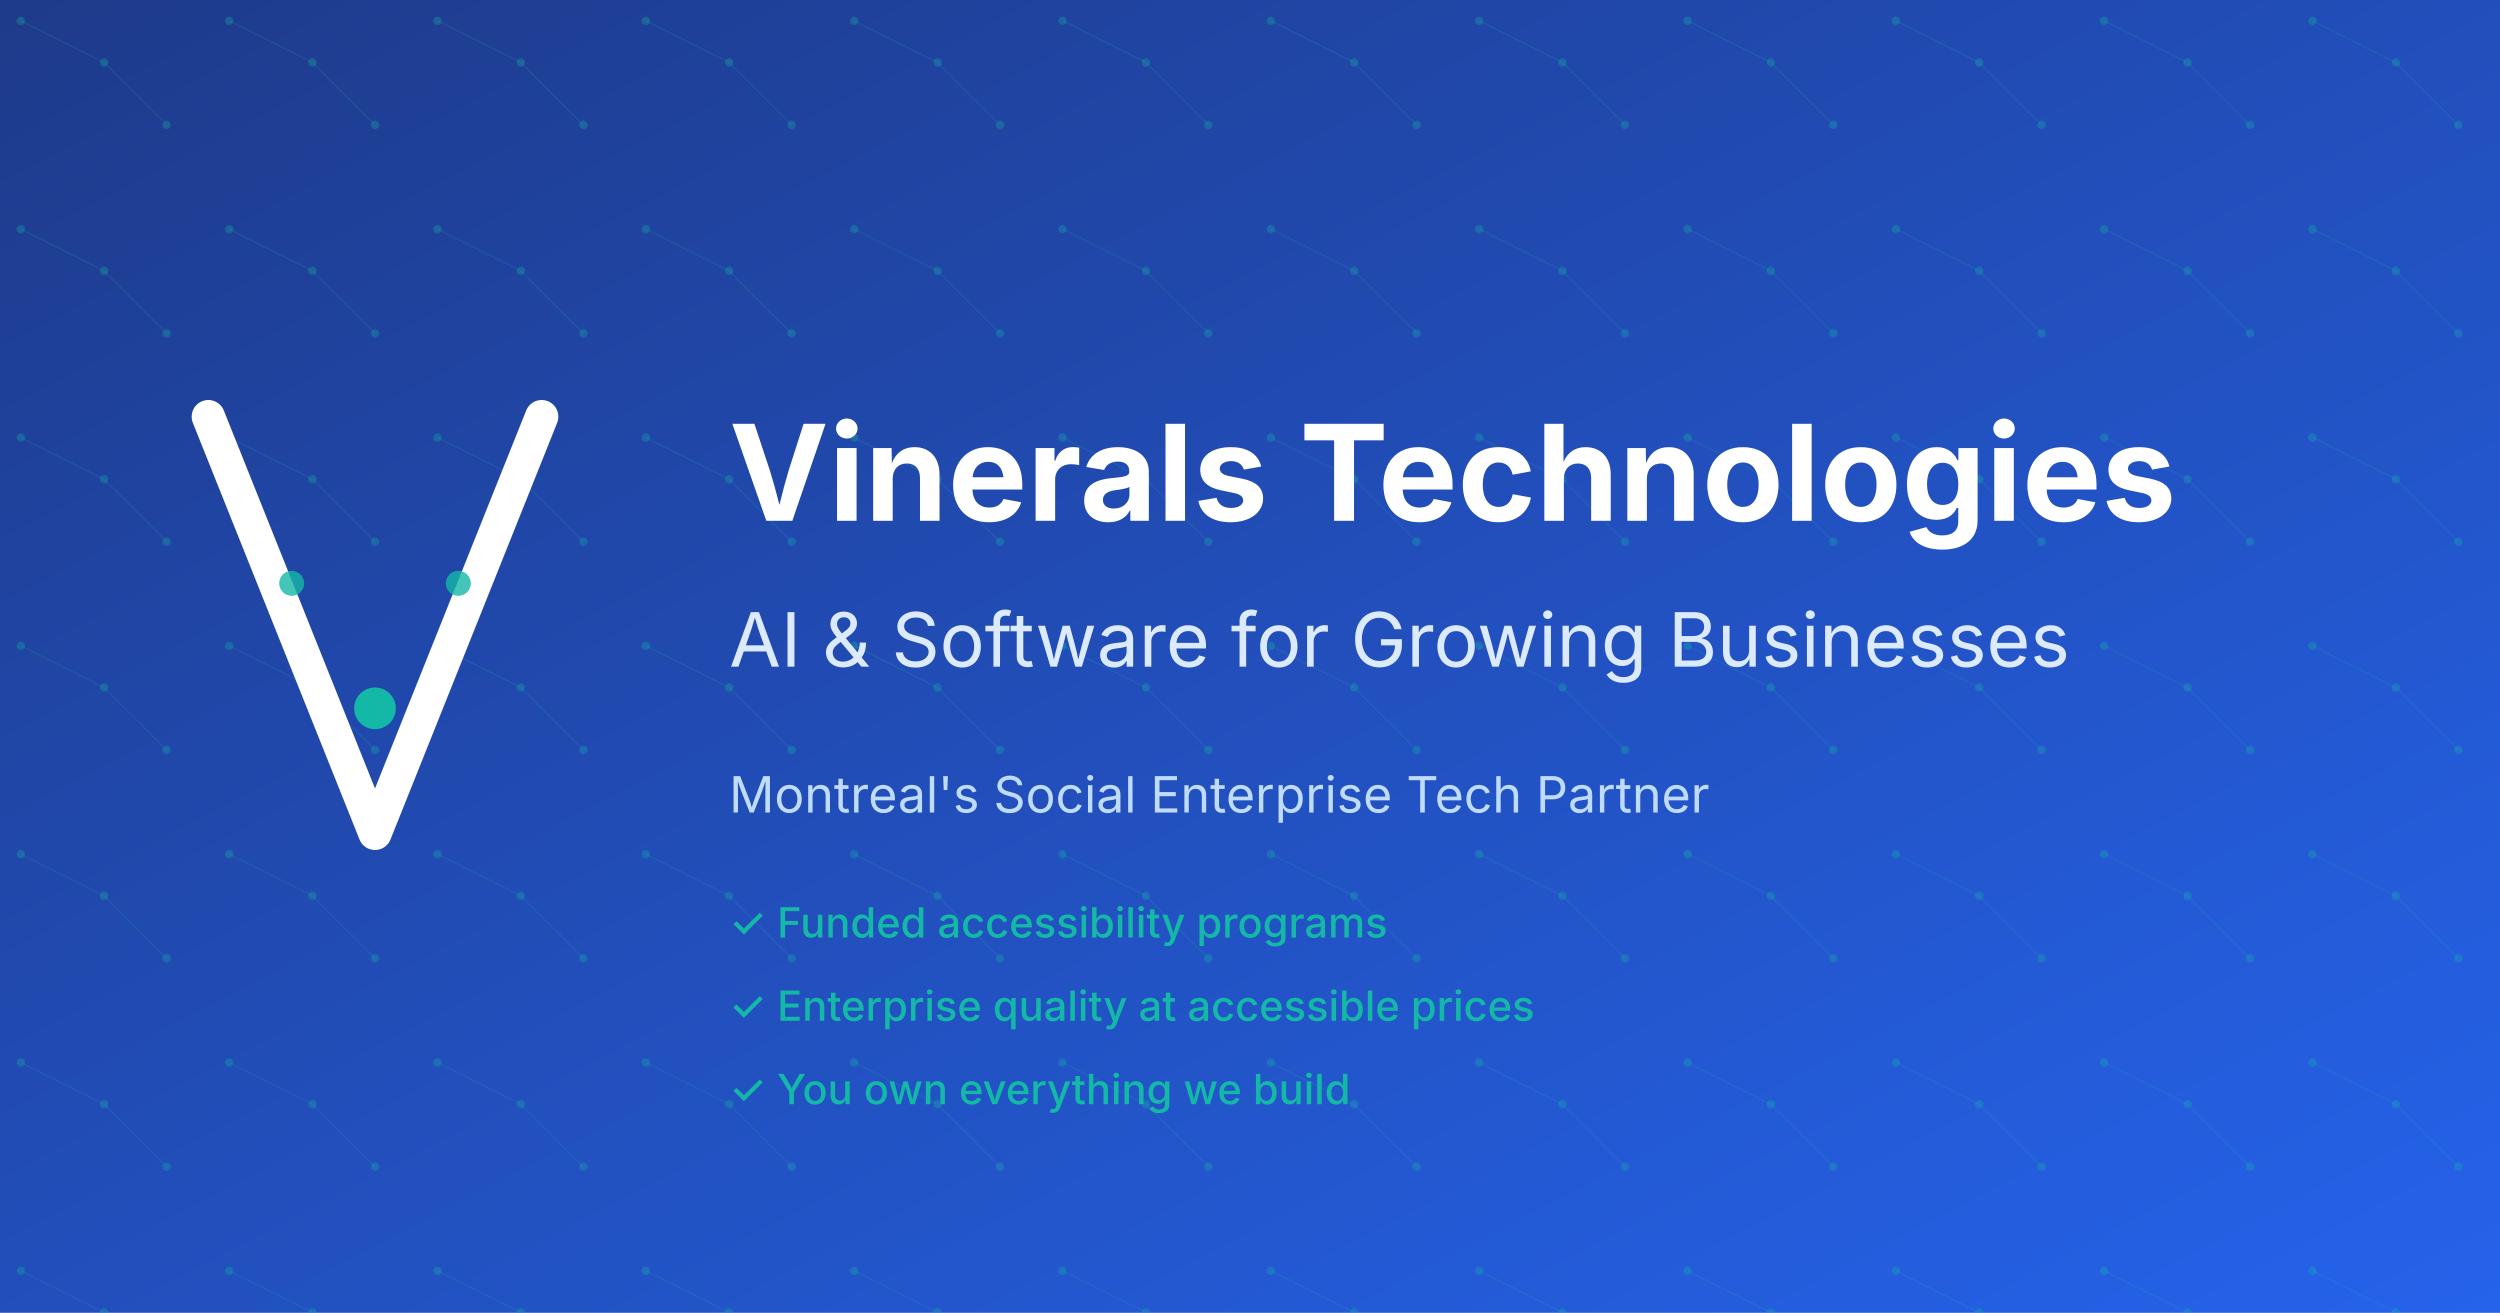
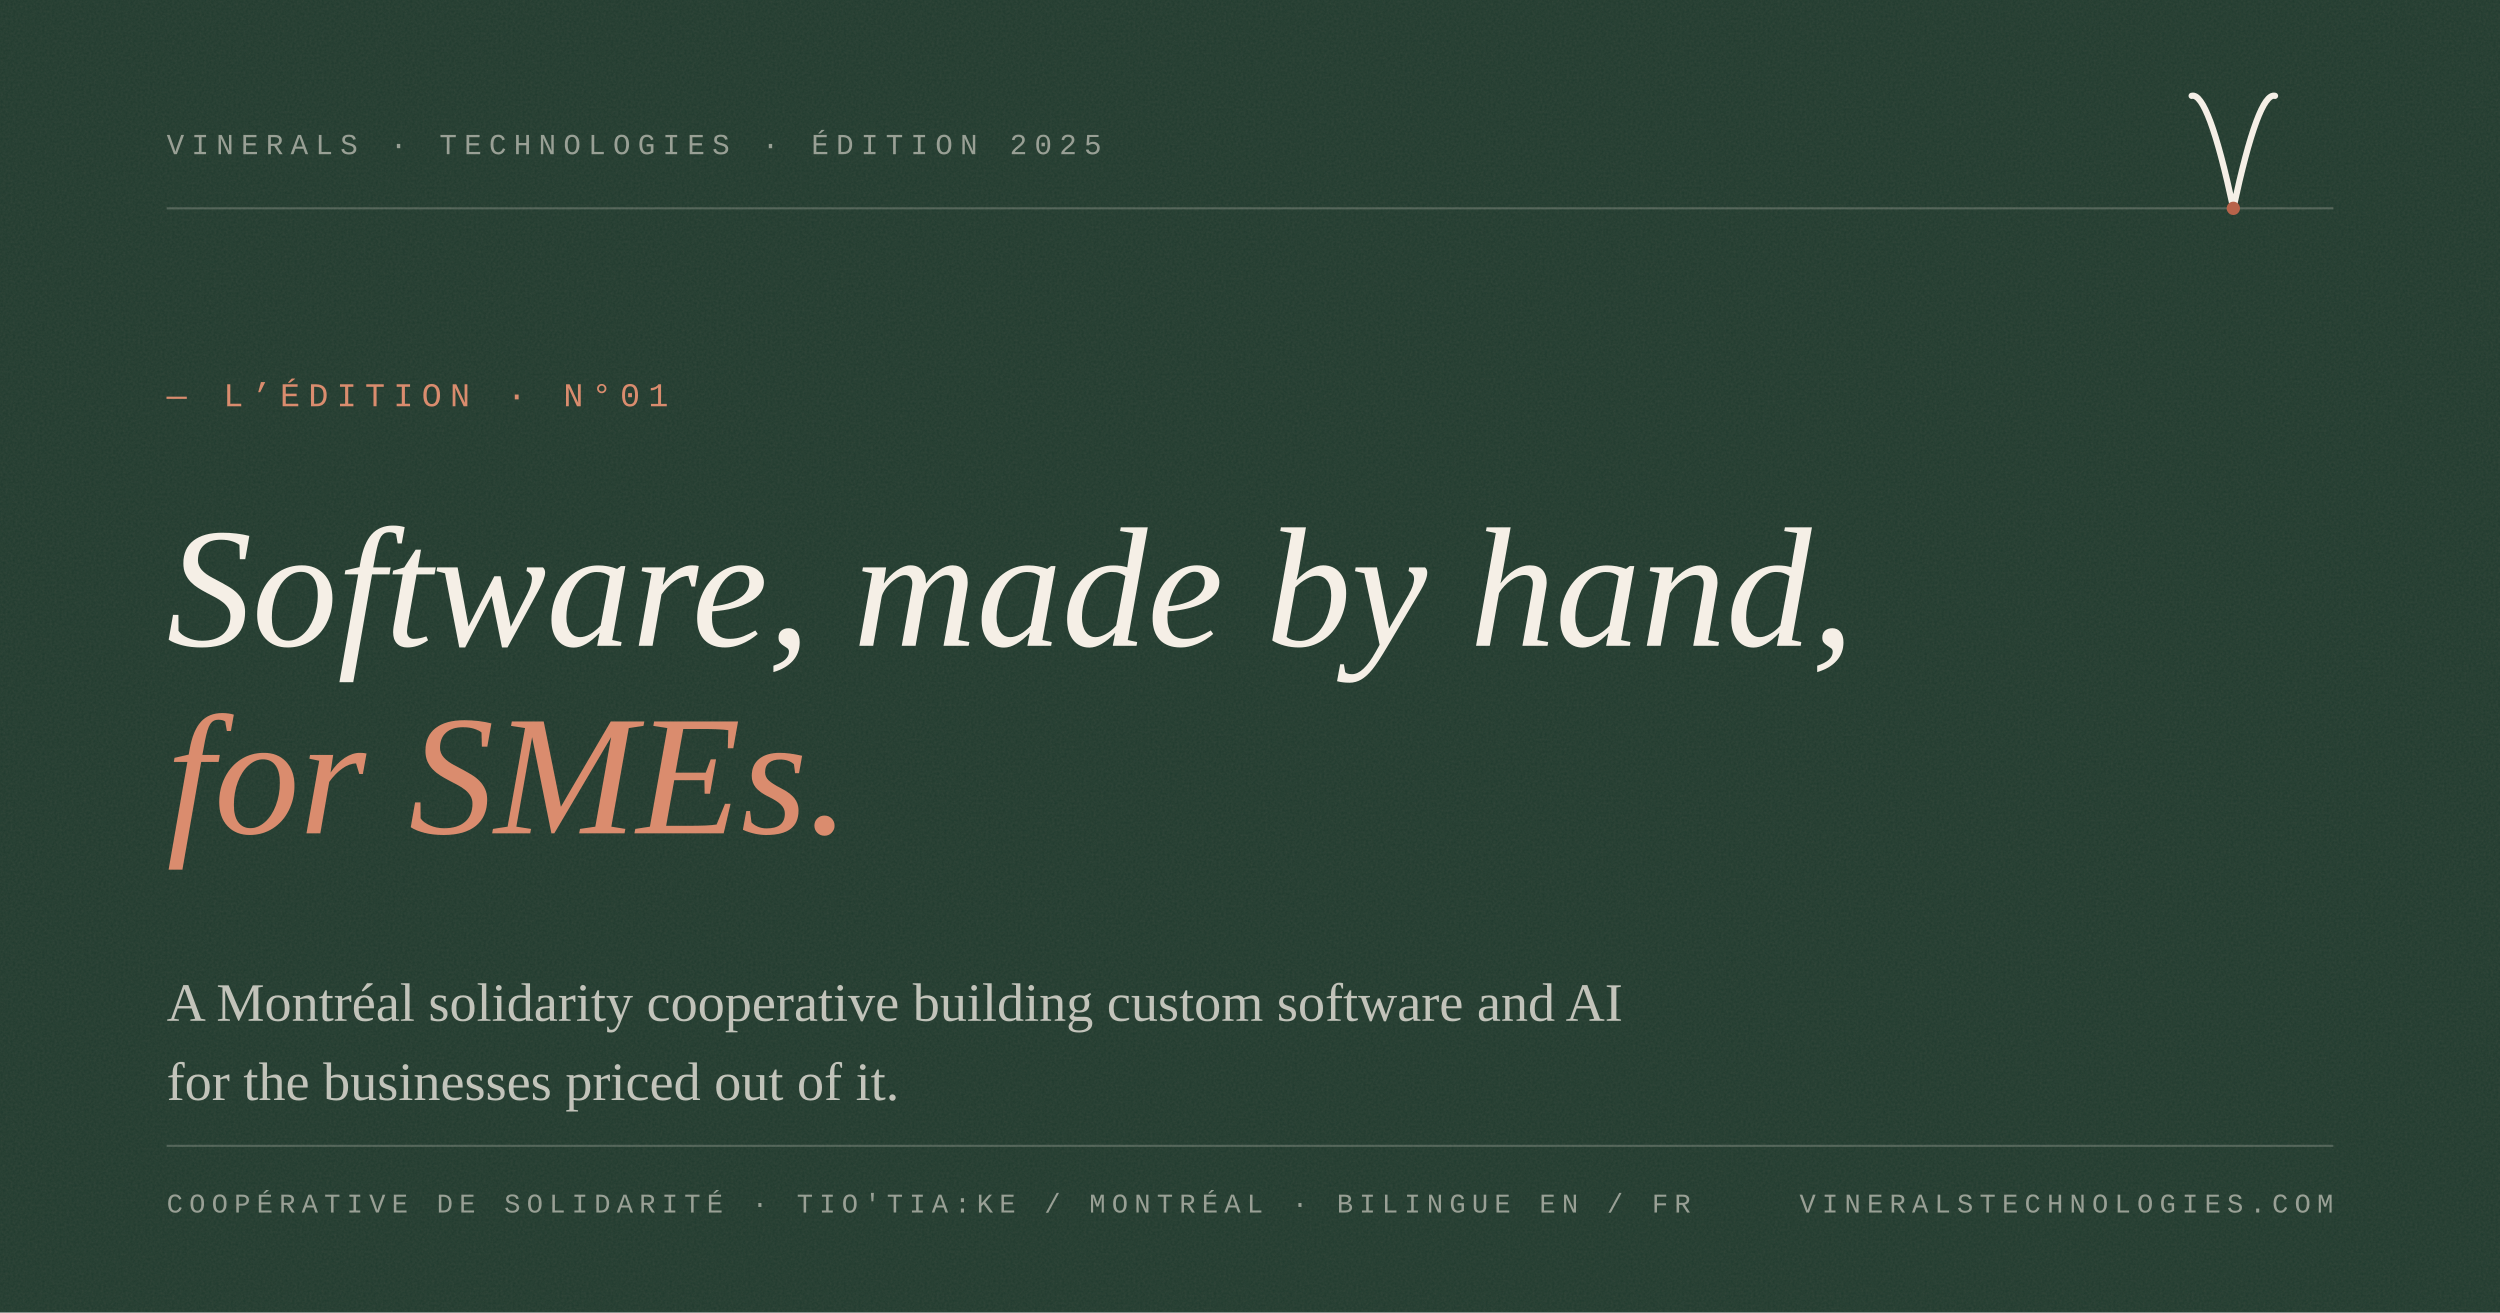
- <svg xmlns="http://www.w3.org/2000/svg" width="1200" height="630" viewBox="0 0 1200 630" fill="none">
-   <rect width="1200" height="630" fill="#1e3a8a" />
+ <svg xmlns="http://www.w3.org/2000/svg" width="1200" height="630" viewBox="0 0 1200 630">
+   <rect width="1200" height="630" fill="#1F3A2E" />
  <defs>
-     <linearGradient id="gradient" x1="0%" y1="0%" x2="100%" y2="100%">
-       <stop offset="0%" style="stop-color:#1e3a8a;stop-opacity:1" />
-       <stop offset="100%" style="stop-color:#2563eb;stop-opacity:1" />
-     </linearGradient>
-     <pattern id="circuit" x="0" y="0" width="100" height="100" patternUnits="userSpaceOnUse">
-       <circle cx="10" cy="10" r="2" fill="#14b8a6" opacity="0.3" />
-       <circle cx="50" cy="30" r="2" fill="#14b8a6" opacity="0.3" />
-       <circle cx="80" cy="60" r="2" fill="#14b8a6" opacity="0.3" />
-       <line x1="10" y1="10" x2="50" y2="30" stroke="#14b8a6" stroke-width="0.5" opacity="0.2" />
-       <line x1="50" y1="30" x2="80" y2="60" stroke="#14b8a6" stroke-width="0.5" opacity="0.2" />
-     </pattern>
+     <filter id="grain" x="0" y="0" width="100%" height="100%">
+       <feTurbulence type="fractalNoise" baseFrequency="0.85" numOctaves="2" stitchTiles="stitch" />
+       <feColorMatrix values="0 0 0 0 0.247 0 0 0 0 0.219 0 0 0 0 0.161 0 0 0 0.35 0" />
+       <feComposite in2="SourceGraphic" operator="in" />
+     </filter>
  </defs>
-   <rect width="1200" height="630" fill="url(#gradient)" />
-   <rect width="1200" height="630" fill="url(#circuit)" />
-   <g transform="translate(100, 200)">
-     <path d="M0 0 L80 200 L160 0" stroke="#ffffff" stroke-width="16" stroke-linecap="round" stroke-linejoin="round" fill="none" />
-     <circle cx="80" cy="140" r="10" fill="#14b8a6" />
-     <circle cx="40" cy="80" r="6" fill="#14b8a6" opacity="0.8" />
-     <circle cx="120" cy="80" r="6" fill="#14b8a6" opacity="0.8" />
+   <rect width="1200" height="630" fill="#1F3A2E" filter="url(#grain)" opacity="0.5" />
+   <text x="80" y="74" font-family="&quot;DM Mono&quot;, &quot;Courier New&quot;, Courier, monospace" font-size="14" letter-spacing="3.5" fill="rgba(245, 239, 230, 0.55)">VINERALS · TECHNOLOGIES · ÉDITION 2025</text>
+   <line x1="80" y1="100" x2="1120" y2="100" stroke="rgba(245, 239, 230, 0.22)" stroke-width="1" />
+   <g transform="translate(1040, 30)">
+     <path d="M12 16 Q 20 14, 32 70 Q 44 14, 52 16" stroke="#F5EFE6" stroke-width="3" stroke-linecap="round" stroke-linejoin="round" fill="none" />
+     <circle cx="32" cy="70" r="3.2" fill="#B8634A" />
  </g>
-   <text x="350" y="250" font-family="system-ui, -apple-system, sans-serif" font-size="64" font-weight="700" fill="#ffffff">
-     Vinerals Technologies
+   <text x="80" y="195" font-family="&quot;DM Mono&quot;, &quot;Courier New&quot;, Courier, monospace" font-size="16" letter-spacing="4" fill="#DA8C6E">— L’ÉDITION · N°01</text>
+   <text x="80" y="310" font-family="&quot;Cormorant Garamond&quot;, &quot;Cormorant&quot;, Georgia, &quot;Times New Roman&quot;, serif" font-style="italic" font-size="82" font-weight="500" fill="#F5EFE6">Software, made by hand,</text>
+   <text x="80" y="400" font-family="&quot;Cormorant Garamond&quot;, &quot;Cormorant&quot;, Georgia, &quot;Times New Roman&quot;, serif" font-style="italic" font-size="82" font-weight="500" fill="#DA8C6E">for SMEs.</text>
+   <text x="80" y="490" font-family="&quot;Cormorant Garamond&quot;, &quot;Cormorant&quot;, Georgia, &quot;Times New Roman&quot;, serif" font-size="26" font-weight="400" fill="rgba(245, 239, 230, 0.75)">
+     <tspan x="80" dy="0">A Montréal solidarity cooperative building custom software and AI</tspan>
+     <tspan x="80" dy="38">for the businesses priced out of it.</tspan>
  </text>
-   <text x="350" y="320" font-family="system-ui, -apple-system, sans-serif" font-size="36" font-weight="400" fill="#dbeafe">
-     AI &amp; Software for Growing Businesses
-   </text>
-   <text x="350" y="390" font-family="system-ui, -apple-system, sans-serif" font-size="24" font-weight="400" fill="#bfdbfe">
-     Montreal's Social Enterprise Tech Partner
-   </text>
-   <g transform="translate(350, 450)">
-     <text x="0" y="0" font-family="system-ui, -apple-system, sans-serif" font-size="20" font-weight="500" fill="#14b8a6">
-       ✓ Funded accessibility programs
-     </text>
-     <text x="0" y="40" font-family="system-ui, -apple-system, sans-serif" font-size="20" font-weight="500" fill="#14b8a6">
-       ✓ Enterprise quality at accessible prices
-     </text>
-     <text x="0" y="80" font-family="system-ui, -apple-system, sans-serif" font-size="20" font-weight="500" fill="#14b8a6">
-       ✓ You own everything we build
-     </text>
-   </g>
+   <line x1="80" y1="550" x2="1120" y2="550" stroke="rgba(245, 239, 230, 0.22)" stroke-width="1" />
+   <text x="80" y="582" font-family="&quot;DM Mono&quot;, &quot;Courier New&quot;, Courier, monospace" font-size="13" letter-spacing="3" fill="rgba(245, 239, 230, 0.55)">COOPÉRATIVE DE SOLIDARITÉ · TIO'TIA:KE / MONTRÉAL · BILINGUE EN / FR</text>
+   <text x="1120" y="582" text-anchor="end" font-family="&quot;DM Mono&quot;, &quot;Courier New&quot;, Courier, monospace" font-size="13" letter-spacing="3" fill="rgba(245, 239, 230, 0.55)">VINERALSTECHNOLOGIES.COM</text>
</svg>
